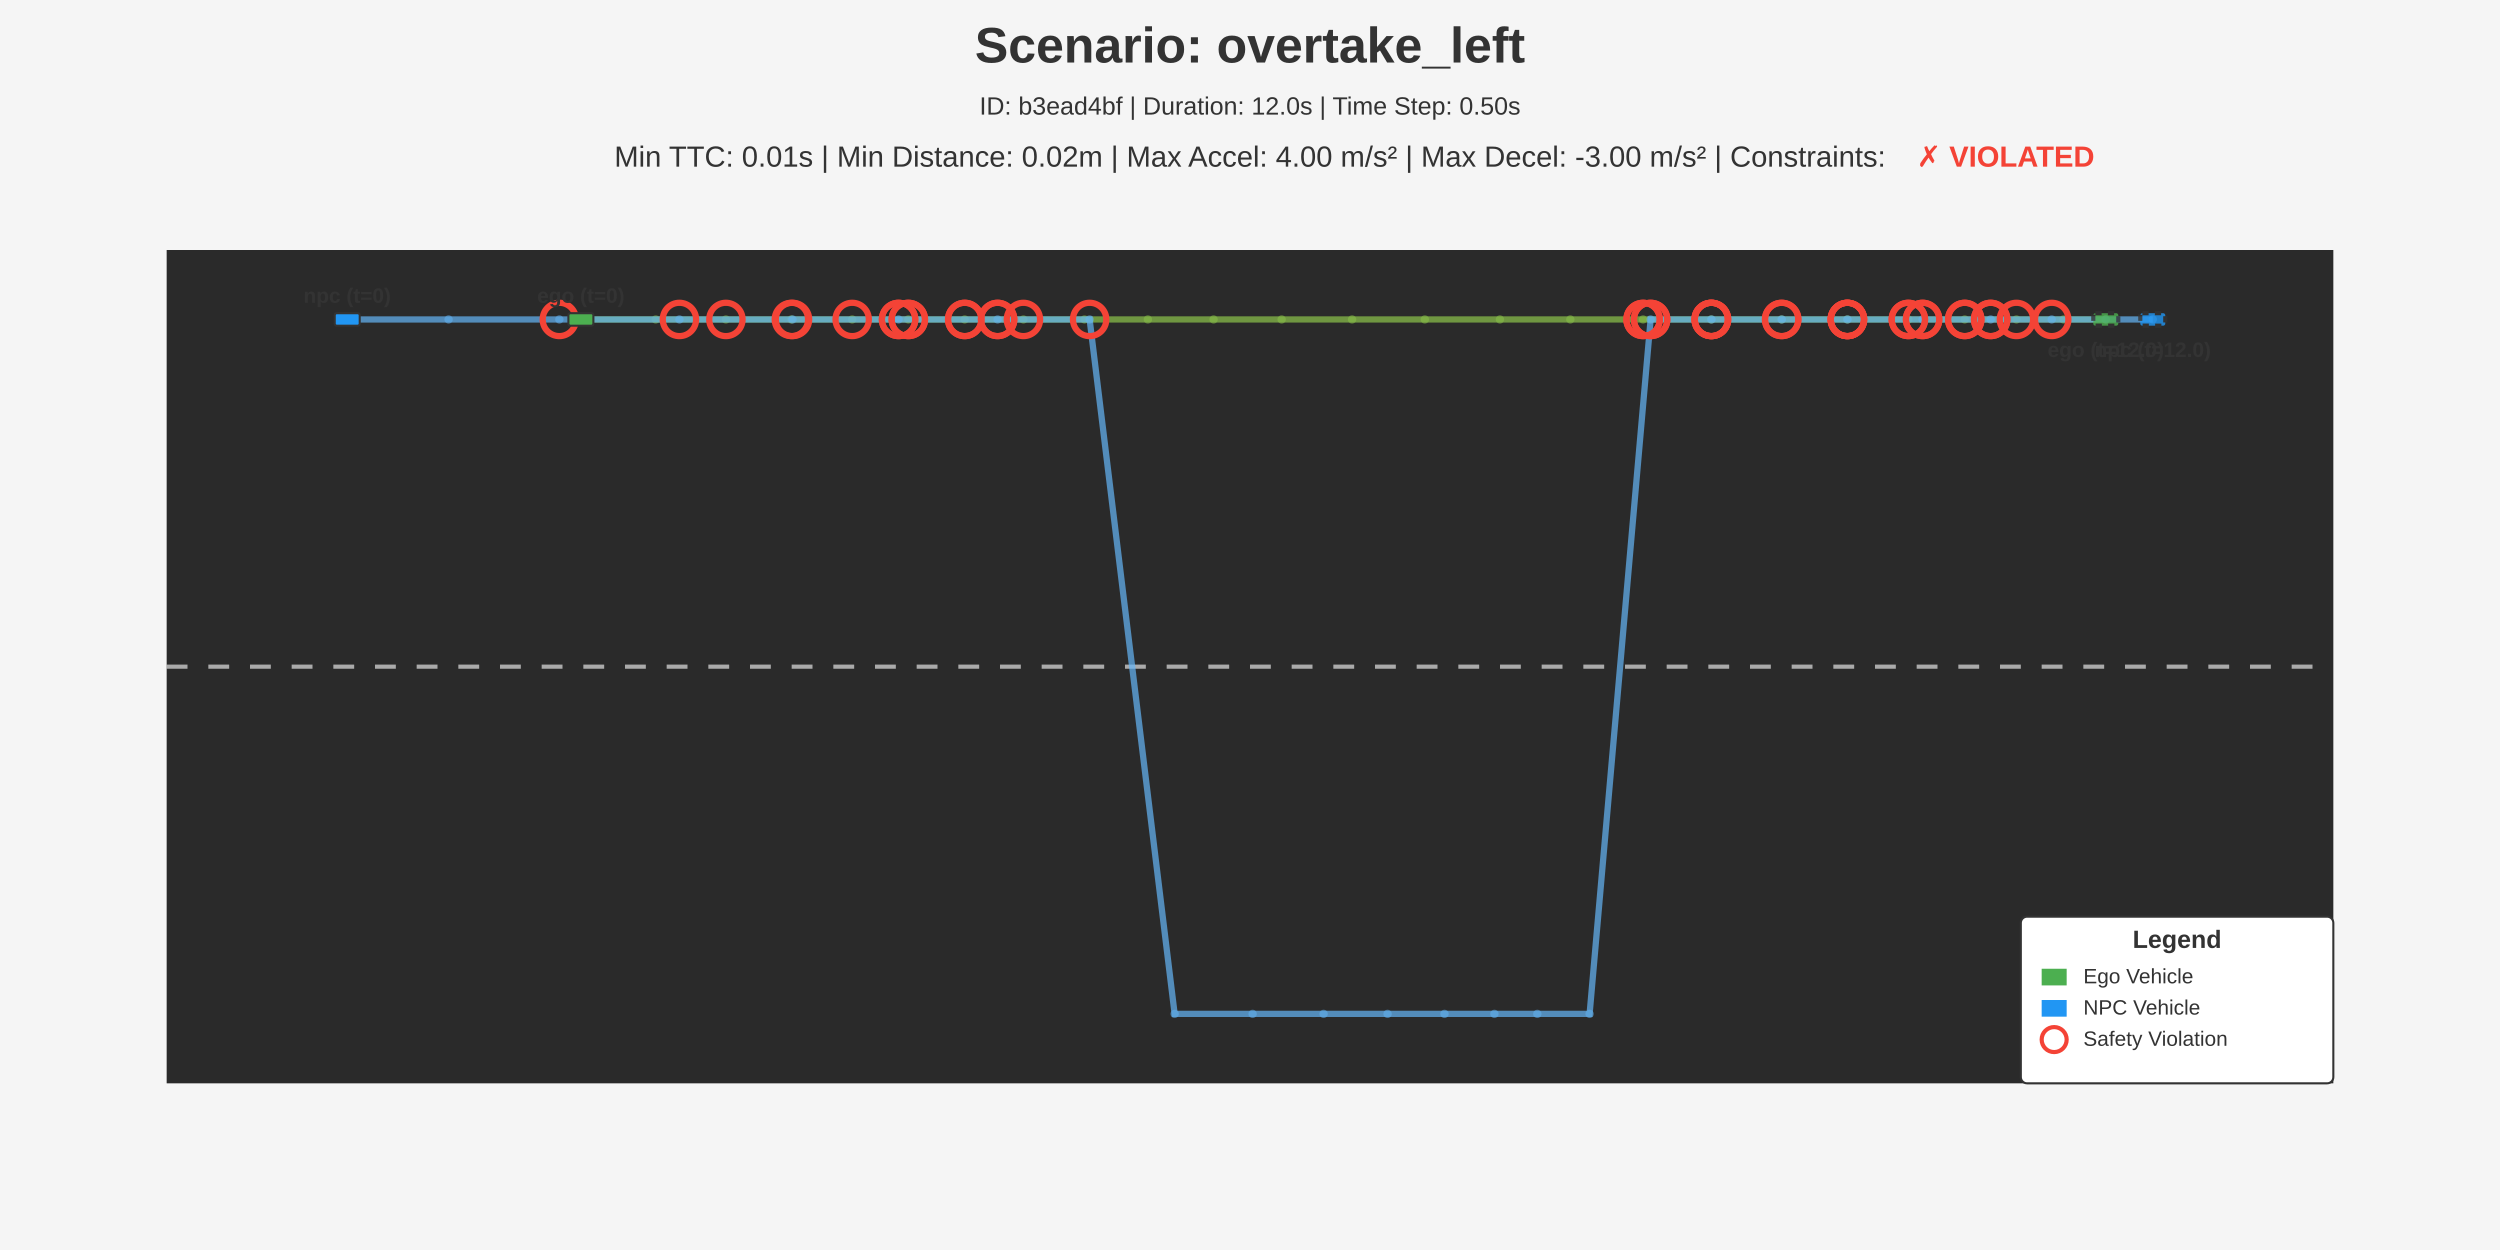
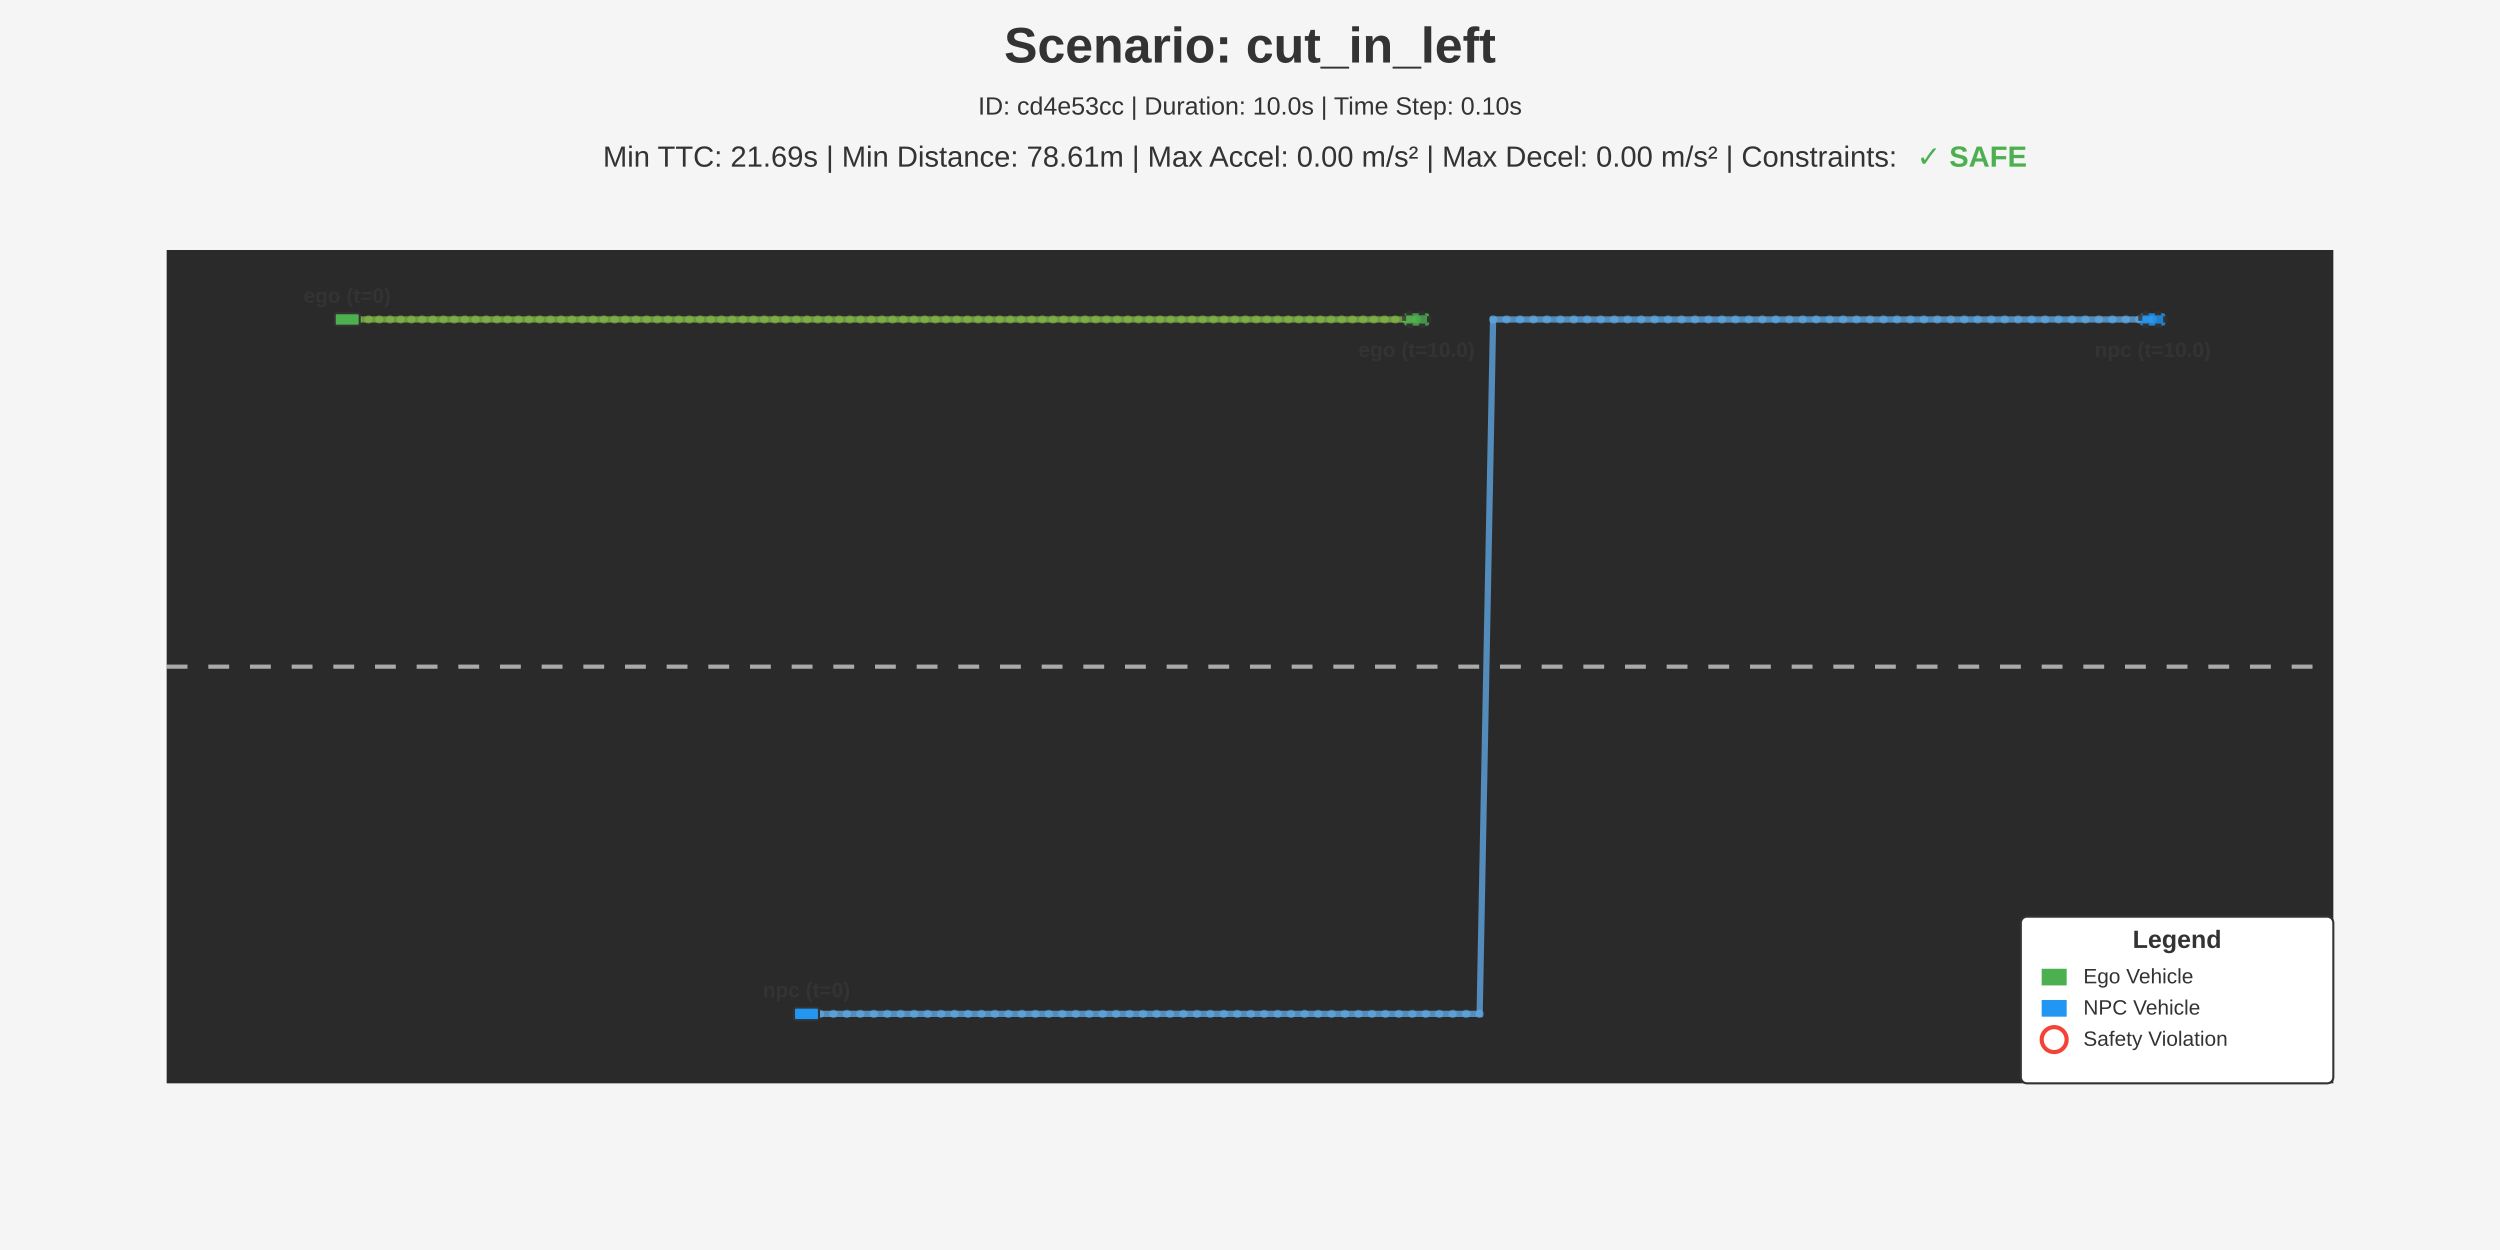
<svg xmlns="http://www.w3.org/2000/svg" height="600" viewBox="0 0 1200 600" width="1200">
  <rect fill="#F5F5F5" height="600" width="1200" />
  <g id="header">
    <text fill="#333333" font-family="Arial, sans-serif" font-size="24" font-weight="bold" text-anchor="middle" x="600" y="30">
- Scenario: overtake_left
+ Scenario: cut_in_left
</text>
    <text fill="#333333" font-family="Arial, sans-serif" font-size="12" text-anchor="middle" x="600" y="55">
- ID: b3ead4bf | Duration: 12.0s | Time Step: 0.50s
+ ID: cd4e53cc | Duration: 10.0s | Time Step: 0.10s
</text>
  </g>
  <g id="metrics">
    <text fill="#333333" font-family="Arial, sans-serif" font-size="14" text-anchor="middle" x="600" y="80">
- Min TTC: 0.01s | Min Distance: 0.02m | Max Accel: 4.00 m/s² | Max Decel: -3.00 m/s² | Constraints: 
- </text>
-     <text fill="#F44336" font-family="Arial, sans-serif" font-size="14" font-weight="bold" text-anchor="start" x="920" y="80">
- ✗ VIOLATED
+ Min TTC: 21.69s | Min Distance: 78.61m | Max Accel: 0.00 m/s² | Max Decel: 0.00 m/s² | Constraints: 
+ </text>
+     <text fill="#4CAF50" font-family="Arial, sans-serif" font-size="14" font-weight="bold" text-anchor="start" x="920" y="80">
+ ✓ SAFE
</text>
  </g>
  <rect fill="#2A2A2A" height="400" width="1040" x="80" y="120" />
  <g id="lane_markings">
    <line opacity="0.6" stroke="#FFFFFF" stroke-dasharray="10,10" stroke-width="2" x1="80" x2="1120" y1="320" y2="320" />
    <line stroke="#FFFFFF" stroke-width="3" x1="80" x2="1120" y1="-13.333" y2="-13.333" />
    <line stroke="#FFFFFF" stroke-width="3" x1="80" x2="1120" y1="653.333" y2="653.333" />
  </g>
  <g id="trajectories">
-     <path d="M 278.827 153.333 L 314.751 153.333 L 348.43 153.333 L 379.864 153.333 L 409.053 153.333 L 435.996 153.333 L 463.057 153.333 L 491.241 153.333 L 520.547 153.333 L 550.976 153.333 L 582.527 153.333 L 615.201 153.333 L 648.998 153.333 L 683.918 153.333 L 719.96 153.333 L 753.756 153.333 L 788.676 153.333 L 821.35 153.333 L 855.147 153.333 L 886.698 153.333 L 916.004 153.333 L 943.065 153.333 L 967.881 153.333 L 990.451 153.333 L 1010.776 153.333 " fill="none" opacity="0.7" stroke="#8BC34A" stroke-width="3" />
-     <circle cx="278.827" cy="153.333" fill="#8BC34A" opacity="0.5" r="2" />
-     <circle cx="314.751" cy="153.333" fill="#8BC34A" opacity="0.5" r="2" />
-     <circle cx="348.43" cy="153.333" fill="#8BC34A" opacity="0.5" r="2" />
-     <circle cx="379.864" cy="153.333" fill="#8BC34A" opacity="0.5" r="2" />
-     <circle cx="409.053" cy="153.333" fill="#8BC34A" opacity="0.5" r="2" />
-     <circle cx="435.996" cy="153.333" fill="#8BC34A" opacity="0.5" r="2" />
-     <circle cx="463.057" cy="153.333" fill="#8BC34A" opacity="0.5" r="2" />
-     <circle cx="491.241" cy="153.333" fill="#8BC34A" opacity="0.5" r="2" />
-     <circle cx="520.547" cy="153.333" fill="#8BC34A" opacity="0.5" r="2" />
-     <circle cx="550.976" cy="153.333" fill="#8BC34A" opacity="0.5" r="2" />
-     <circle cx="582.527" cy="153.333" fill="#8BC34A" opacity="0.5" r="2" />
-     <circle cx="615.201" cy="153.333" fill="#8BC34A" opacity="0.5" r="2" />
-     <circle cx="648.998" cy="153.333" fill="#8BC34A" opacity="0.5" r="2" />
-     <circle cx="683.918" cy="153.333" fill="#8BC34A" opacity="0.5" r="2" />
-     <circle cx="719.96" cy="153.333" fill="#8BC34A" opacity="0.5" r="2" />
-     <circle cx="753.756" cy="153.333" fill="#8BC34A" opacity="0.5" r="2" />
-     <circle cx="788.676" cy="153.333" fill="#8BC34A" opacity="0.5" r="2" />
-     <circle cx="821.35" cy="153.333" fill="#8BC34A" opacity="0.5" r="2" />
-     <circle cx="855.147" cy="153.333" fill="#8BC34A" opacity="0.5" r="2" />
-     <circle cx="886.698" cy="153.333" fill="#8BC34A" opacity="0.5" r="2" />
-     <circle cx="916.004" cy="153.333" fill="#8BC34A" opacity="0.5" r="2" />
-     <circle cx="943.065" cy="153.333" fill="#8BC34A" opacity="0.5" r="2" />
-     <circle cx="967.881" cy="153.333" fill="#8BC34A" opacity="0.5" r="2" />
-     <circle cx="990.451" cy="153.333" fill="#8BC34A" opacity="0.5" r="2" />
-     <circle cx="1010.776" cy="153.333" fill="#8BC34A" opacity="0.5" r="2" />
-     <path d="M 166.667 153.333 L 215.329 153.333 L 268.482 153.333 L 326.126 153.333 L 380.401 153.333 L 431.309 153.333 L 478.849 153.333 L 523.021 153.333 L 563.825 486.667 L 601.261 486.667 L 635.329 486.667 L 666.029 486.667 L 693.361 486.667 L 717.325 486.667 L 737.922 486.667 L 763.009 486.667 L 792.297 153.333 L 821.529 153.333 L 855.251 153.333 L 886.802 153.333 L 922.844 153.333 L 955.518 153.333 L 984.825 153.333 L 1010.763 153.333 L 1033.333 153.333 " fill="none" opacity="0.7" stroke="#64B5F6" stroke-width="3" />
-     <circle cx="166.667" cy="153.333" fill="#64B5F6" opacity="0.5" r="2" />
-     <circle cx="215.329" cy="153.333" fill="#64B5F6" opacity="0.5" r="2" />
-     <circle cx="268.482" cy="153.333" fill="#64B5F6" opacity="0.5" r="2" />
-     <circle cx="326.126" cy="153.333" fill="#64B5F6" opacity="0.5" r="2" />
-     <circle cx="380.401" cy="153.333" fill="#64B5F6" opacity="0.5" r="2" />
-     <circle cx="431.309" cy="153.333" fill="#64B5F6" opacity="0.5" r="2" />
-     <circle cx="478.849" cy="153.333" fill="#64B5F6" opacity="0.5" r="2" />
-     <circle cx="523.021" cy="153.333" fill="#64B5F6" opacity="0.5" r="2" />
-     <circle cx="563.825" cy="486.667" fill="#64B5F6" opacity="0.5" r="2" />
-     <circle cx="601.261" cy="486.667" fill="#64B5F6" opacity="0.5" r="2" />
-     <circle cx="635.329" cy="486.667" fill="#64B5F6" opacity="0.5" r="2" />
-     <circle cx="666.029" cy="486.667" fill="#64B5F6" opacity="0.5" r="2" />
-     <circle cx="693.361" cy="486.667" fill="#64B5F6" opacity="0.5" r="2" />
-     <circle cx="717.325" cy="486.667" fill="#64B5F6" opacity="0.5" r="2" />
-     <circle cx="737.922" cy="486.667" fill="#64B5F6" opacity="0.5" r="2" />
-     <circle cx="763.009" cy="486.667" fill="#64B5F6" opacity="0.5" r="2" />
-     <circle cx="792.297" cy="153.333" fill="#64B5F6" opacity="0.5" r="2" />
-     <circle cx="821.529" cy="153.333" fill="#64B5F6" opacity="0.5" r="2" />
-     <circle cx="855.251" cy="153.333" fill="#64B5F6" opacity="0.5" r="2" />
-     <circle cx="886.802" cy="153.333" fill="#64B5F6" opacity="0.5" r="2" />
-     <circle cx="922.844" cy="153.333" fill="#64B5F6" opacity="0.5" r="2" />
-     <circle cx="955.518" cy="153.333" fill="#64B5F6" opacity="0.5" r="2" />
-     <circle cx="984.825" cy="153.333" fill="#64B5F6" opacity="0.5" r="2" />
-     <circle cx="1010.763" cy="153.333" fill="#64B5F6" opacity="0.5" r="2" />
+     <path d="M 166.667 153.333 L 171.8 153.333 L 176.933 153.333 L 182.066 153.333 L 187.199 153.333 L 192.332 153.333 L 197.465 153.333 L 202.598 153.333 L 207.731 153.333 L 212.864 153.333 L 217.998 153.333 L 223.131 153.333 L 228.264 153.333 L 233.397 153.333 L 238.53 153.333 L 243.663 153.333 L 248.796 153.333 L 253.929 153.333 L 259.062 153.333 L 264.195 153.333 L 269.328 153.333 L 274.461 153.333 L 279.595 153.333 L 284.728 153.333 L 289.861 153.333 L 294.994 153.333 L 300.127 153.333 L 305.26 153.333 L 310.393 153.333 L 315.526 153.333 L 320.659 153.333 L 325.792 153.333 L 330.925 153.333 L 336.059 153.333 L 341.192 153.333 L 346.325 153.333 L 351.458 153.333 L 356.591 153.333 L 361.724 153.333 L 366.857 153.333 L 371.99 153.333 L 377.123 153.333 L 382.256 153.333 L 387.389 153.333 L 392.522 153.333 L 397.656 153.333 L 402.789 153.333 L 407.922 153.333 L 413.055 153.333 L 418.188 153.333 L 423.321 153.333 L 428.454 153.333 L 433.587 153.333 L 438.72 153.333 L 443.853 153.333 L 448.986 153.333 L 454.12 153.333 L 459.253 153.333 L 464.386 153.333 L 469.519 153.333 L 474.652 153.333 L 479.785 153.333 L 484.918 153.333 L 490.051 153.333 L 495.184 153.333 L 500.317 153.333 L 505.45 153.333 L 510.583 153.333 L 515.717 153.333 L 520.85 153.333 L 525.983 153.333 L 531.116 153.333 L 536.249 153.333 L 541.382 153.333 L 546.515 153.333 L 551.648 153.333 L 556.781 153.333 L 561.914 153.333 L 567.047 153.333 L 572.181 153.333 L 577.314 153.333 L 582.447 153.333 L 587.58 153.333 L 592.713 153.333 L 597.846 153.333 L 602.979 153.333 L 608.112 153.333 L 613.245 153.333 L 618.378 153.333 L 623.511 153.333 L 628.644 153.333 L 633.778 153.333 L 638.911 153.333 L 644.044 153.333 L 649.177 153.333 L 654.31 153.333 L 659.443 153.333 L 664.576 153.333 L 669.709 153.333 L 674.842 153.333 L 679.975 153.333 " fill="none" opacity="0.7" stroke="#8BC34A" stroke-width="3" />
+     <circle cx="166.667" cy="153.333" fill="#8BC34A" opacity="0.5" r="2" />
+     <circle cx="171.8" cy="153.333" fill="#8BC34A" opacity="0.5" r="2" />
+     <circle cx="176.933" cy="153.333" fill="#8BC34A" opacity="0.5" r="2" />
+     <circle cx="182.066" cy="153.333" fill="#8BC34A" opacity="0.5" r="2" />
+     <circle cx="187.199" cy="153.333" fill="#8BC34A" opacity="0.5" r="2" />
+     <circle cx="192.332" cy="153.333" fill="#8BC34A" opacity="0.5" r="2" />
+     <circle cx="197.465" cy="153.333" fill="#8BC34A" opacity="0.5" r="2" />
+     <circle cx="202.598" cy="153.333" fill="#8BC34A" opacity="0.5" r="2" />
+     <circle cx="207.731" cy="153.333" fill="#8BC34A" opacity="0.5" r="2" />
+     <circle cx="212.864" cy="153.333" fill="#8BC34A" opacity="0.5" r="2" />
+     <circle cx="217.998" cy="153.333" fill="#8BC34A" opacity="0.5" r="2" />
+     <circle cx="223.131" cy="153.333" fill="#8BC34A" opacity="0.5" r="2" />
+     <circle cx="228.264" cy="153.333" fill="#8BC34A" opacity="0.5" r="2" />
+     <circle cx="233.397" cy="153.333" fill="#8BC34A" opacity="0.5" r="2" />
+     <circle cx="238.53" cy="153.333" fill="#8BC34A" opacity="0.5" r="2" />
+     <circle cx="243.663" cy="153.333" fill="#8BC34A" opacity="0.5" r="2" />
+     <circle cx="248.796" cy="153.333" fill="#8BC34A" opacity="0.5" r="2" />
+     <circle cx="253.929" cy="153.333" fill="#8BC34A" opacity="0.5" r="2" />
+     <circle cx="259.062" cy="153.333" fill="#8BC34A" opacity="0.5" r="2" />
+     <circle cx="264.195" cy="153.333" fill="#8BC34A" opacity="0.5" r="2" />
+     <circle cx="269.328" cy="153.333" fill="#8BC34A" opacity="0.5" r="2" />
+     <circle cx="274.461" cy="153.333" fill="#8BC34A" opacity="0.5" r="2" />
+     <circle cx="279.595" cy="153.333" fill="#8BC34A" opacity="0.5" r="2" />
+     <circle cx="284.728" cy="153.333" fill="#8BC34A" opacity="0.5" r="2" />
+     <circle cx="289.861" cy="153.333" fill="#8BC34A" opacity="0.5" r="2" />
+     <circle cx="294.994" cy="153.333" fill="#8BC34A" opacity="0.5" r="2" />
+     <circle cx="300.127" cy="153.333" fill="#8BC34A" opacity="0.5" r="2" />
+     <circle cx="305.26" cy="153.333" fill="#8BC34A" opacity="0.5" r="2" />
+     <circle cx="310.393" cy="153.333" fill="#8BC34A" opacity="0.5" r="2" />
+     <circle cx="315.526" cy="153.333" fill="#8BC34A" opacity="0.5" r="2" />
+     <circle cx="320.659" cy="153.333" fill="#8BC34A" opacity="0.5" r="2" />
+     <circle cx="325.792" cy="153.333" fill="#8BC34A" opacity="0.5" r="2" />
+     <circle cx="330.925" cy="153.333" fill="#8BC34A" opacity="0.5" r="2" />
+     <circle cx="336.059" cy="153.333" fill="#8BC34A" opacity="0.5" r="2" />
+     <circle cx="341.192" cy="153.333" fill="#8BC34A" opacity="0.5" r="2" />
+     <circle cx="346.325" cy="153.333" fill="#8BC34A" opacity="0.5" r="2" />
+     <circle cx="351.458" cy="153.333" fill="#8BC34A" opacity="0.5" r="2" />
+     <circle cx="356.591" cy="153.333" fill="#8BC34A" opacity="0.5" r="2" />
+     <circle cx="361.724" cy="153.333" fill="#8BC34A" opacity="0.5" r="2" />
+     <circle cx="366.857" cy="153.333" fill="#8BC34A" opacity="0.5" r="2" />
+     <circle cx="371.99" cy="153.333" fill="#8BC34A" opacity="0.5" r="2" />
+     <circle cx="377.123" cy="153.333" fill="#8BC34A" opacity="0.5" r="2" />
+     <circle cx="382.256" cy="153.333" fill="#8BC34A" opacity="0.5" r="2" />
+     <circle cx="387.389" cy="153.333" fill="#8BC34A" opacity="0.5" r="2" />
+     <circle cx="392.522" cy="153.333" fill="#8BC34A" opacity="0.5" r="2" />
+     <circle cx="397.656" cy="153.333" fill="#8BC34A" opacity="0.5" r="2" />
+     <circle cx="402.789" cy="153.333" fill="#8BC34A" opacity="0.5" r="2" />
+     <circle cx="407.922" cy="153.333" fill="#8BC34A" opacity="0.5" r="2" />
+     <circle cx="413.055" cy="153.333" fill="#8BC34A" opacity="0.5" r="2" />
+     <circle cx="418.188" cy="153.333" fill="#8BC34A" opacity="0.5" r="2" />
+     <circle cx="423.321" cy="153.333" fill="#8BC34A" opacity="0.5" r="2" />
+     <circle cx="428.454" cy="153.333" fill="#8BC34A" opacity="0.5" r="2" />
+     <circle cx="433.587" cy="153.333" fill="#8BC34A" opacity="0.5" r="2" />
+     <circle cx="438.72" cy="153.333" fill="#8BC34A" opacity="0.5" r="2" />
+     <circle cx="443.853" cy="153.333" fill="#8BC34A" opacity="0.5" r="2" />
+     <circle cx="448.986" cy="153.333" fill="#8BC34A" opacity="0.5" r="2" />
+     <circle cx="454.12" cy="153.333" fill="#8BC34A" opacity="0.5" r="2" />
+     <circle cx="459.253" cy="153.333" fill="#8BC34A" opacity="0.5" r="2" />
+     <circle cx="464.386" cy="153.333" fill="#8BC34A" opacity="0.5" r="2" />
+     <circle cx="469.519" cy="153.333" fill="#8BC34A" opacity="0.5" r="2" />
+     <circle cx="474.652" cy="153.333" fill="#8BC34A" opacity="0.5" r="2" />
+     <circle cx="479.785" cy="153.333" fill="#8BC34A" opacity="0.5" r="2" />
+     <circle cx="484.918" cy="153.333" fill="#8BC34A" opacity="0.5" r="2" />
+     <circle cx="490.051" cy="153.333" fill="#8BC34A" opacity="0.5" r="2" />
+     <circle cx="495.184" cy="153.333" fill="#8BC34A" opacity="0.5" r="2" />
+     <circle cx="500.317" cy="153.333" fill="#8BC34A" opacity="0.5" r="2" />
+     <circle cx="505.45" cy="153.333" fill="#8BC34A" opacity="0.5" r="2" />
+     <circle cx="510.583" cy="153.333" fill="#8BC34A" opacity="0.5" r="2" />
+     <circle cx="515.717" cy="153.333" fill="#8BC34A" opacity="0.5" r="2" />
+     <circle cx="520.85" cy="153.333" fill="#8BC34A" opacity="0.5" r="2" />
+     <circle cx="525.983" cy="153.333" fill="#8BC34A" opacity="0.5" r="2" />
+     <circle cx="531.116" cy="153.333" fill="#8BC34A" opacity="0.5" r="2" />
+     <circle cx="536.249" cy="153.333" fill="#8BC34A" opacity="0.5" r="2" />
+     <circle cx="541.382" cy="153.333" fill="#8BC34A" opacity="0.5" r="2" />
+     <circle cx="546.515" cy="153.333" fill="#8BC34A" opacity="0.5" r="2" />
+     <circle cx="551.648" cy="153.333" fill="#8BC34A" opacity="0.5" r="2" />
+     <circle cx="556.781" cy="153.333" fill="#8BC34A" opacity="0.5" r="2" />
+     <circle cx="561.914" cy="153.333" fill="#8BC34A" opacity="0.5" r="2" />
+     <circle cx="567.047" cy="153.333" fill="#8BC34A" opacity="0.5" r="2" />
+     <circle cx="572.181" cy="153.333" fill="#8BC34A" opacity="0.5" r="2" />
+     <circle cx="577.314" cy="153.333" fill="#8BC34A" opacity="0.5" r="2" />
+     <circle cx="582.447" cy="153.333" fill="#8BC34A" opacity="0.5" r="2" />
+     <circle cx="587.58" cy="153.333" fill="#8BC34A" opacity="0.5" r="2" />
+     <circle cx="592.713" cy="153.333" fill="#8BC34A" opacity="0.5" r="2" />
+     <circle cx="597.846" cy="153.333" fill="#8BC34A" opacity="0.5" r="2" />
+     <circle cx="602.979" cy="153.333" fill="#8BC34A" opacity="0.5" r="2" />
+     <circle cx="608.112" cy="153.333" fill="#8BC34A" opacity="0.5" r="2" />
+     <circle cx="613.245" cy="153.333" fill="#8BC34A" opacity="0.5" r="2" />
+     <circle cx="618.378" cy="153.333" fill="#8BC34A" opacity="0.5" r="2" />
+     <circle cx="623.511" cy="153.333" fill="#8BC34A" opacity="0.5" r="2" />
+     <circle cx="628.644" cy="153.333" fill="#8BC34A" opacity="0.5" r="2" />
+     <circle cx="633.778" cy="153.333" fill="#8BC34A" opacity="0.5" r="2" />
+     <circle cx="638.911" cy="153.333" fill="#8BC34A" opacity="0.5" r="2" />
+     <circle cx="644.044" cy="153.333" fill="#8BC34A" opacity="0.5" r="2" />
+     <circle cx="649.177" cy="153.333" fill="#8BC34A" opacity="0.5" r="2" />
+     <circle cx="654.31" cy="153.333" fill="#8BC34A" opacity="0.5" r="2" />
+     <circle cx="659.443" cy="153.333" fill="#8BC34A" opacity="0.5" r="2" />
+     <circle cx="664.576" cy="153.333" fill="#8BC34A" opacity="0.5" r="2" />
+     <circle cx="669.709" cy="153.333" fill="#8BC34A" opacity="0.5" r="2" />
+     <circle cx="674.842" cy="153.333" fill="#8BC34A" opacity="0.5" r="2" />
+     <circle cx="679.975" cy="153.333" fill="#8BC34A" opacity="0.5" r="2" />
+     <path d="M 387.114 486.667 L 393.577 486.667 L 400.039 486.667 L 406.501 486.667 L 412.963 486.667 L 419.425 486.667 L 425.888 486.667 L 432.35 486.667 L 438.812 486.667 L 445.274 486.667 L 451.736 486.667 L 458.198 486.667 L 464.661 486.667 L 471.123 486.667 L 477.585 486.667 L 484.047 486.667 L 490.509 486.667 L 496.972 486.667 L 503.434 486.667 L 509.896 486.667 L 516.358 486.667 L 522.82 486.667 L 529.283 486.667 L 535.745 486.667 L 542.207 486.667 L 548.669 486.667 L 555.131 486.667 L 561.594 486.667 L 568.056 486.667 L 574.518 486.667 L 580.98 486.667 L 587.442 486.667 L 593.904 486.667 L 600.367 486.667 L 606.829 486.667 L 613.291 486.667 L 619.753 486.667 L 626.215 486.667 L 632.678 486.667 L 639.14 486.667 L 645.602 486.667 L 652.064 486.667 L 658.526 486.667 L 664.989 486.667 L 671.451 486.667 L 677.913 486.667 L 684.375 486.667 L 690.837 486.667 L 697.299 486.667 L 703.762 486.667 L 710.224 486.667 L 716.686 153.333 L 723.148 153.333 L 729.61 153.333 L 736.073 153.333 L 742.535 153.333 L 748.997 153.333 L 755.459 153.333 L 761.921 153.333 L 768.384 153.333 L 774.846 153.333 L 781.308 153.333 L 787.77 153.333 L 794.232 153.333 L 800.695 153.333 L 807.157 153.333 L 813.619 153.333 L 820.081 153.333 L 826.543 153.333 L 833.005 153.333 L 839.468 153.333 L 845.93 153.333 L 852.392 153.333 L 858.854 153.333 L 865.316 153.333 L 871.779 153.333 L 878.241 153.333 L 884.703 153.333 L 891.165 153.333 L 897.627 153.333 L 904.09 153.333 L 910.552 153.333 L 917.014 153.333 L 923.476 153.333 L 929.938 153.333 L 936.4 153.333 L 942.863 153.333 L 949.325 153.333 L 955.787 153.333 L 962.249 153.333 L 968.711 153.333 L 975.174 153.333 L 981.636 153.333 L 988.098 153.333 L 994.56 153.333 L 1001.022 153.333 L 1007.485 153.333 L 1013.947 153.333 L 1020.409 153.333 L 1026.871 153.333 L 1033.333 153.333 " fill="none" opacity="0.7" stroke="#64B5F6" stroke-width="3" />
+     <circle cx="387.114" cy="486.667" fill="#64B5F6" opacity="0.5" r="2" />
+     <circle cx="393.577" cy="486.667" fill="#64B5F6" opacity="0.5" r="2" />
+     <circle cx="400.039" cy="486.667" fill="#64B5F6" opacity="0.5" r="2" />
+     <circle cx="406.501" cy="486.667" fill="#64B5F6" opacity="0.5" r="2" />
+     <circle cx="412.963" cy="486.667" fill="#64B5F6" opacity="0.5" r="2" />
+     <circle cx="419.425" cy="486.667" fill="#64B5F6" opacity="0.5" r="2" />
+     <circle cx="425.888" cy="486.667" fill="#64B5F6" opacity="0.5" r="2" />
+     <circle cx="432.35" cy="486.667" fill="#64B5F6" opacity="0.5" r="2" />
+     <circle cx="438.812" cy="486.667" fill="#64B5F6" opacity="0.5" r="2" />
+     <circle cx="445.274" cy="486.667" fill="#64B5F6" opacity="0.5" r="2" />
+     <circle cx="451.736" cy="486.667" fill="#64B5F6" opacity="0.5" r="2" />
+     <circle cx="458.198" cy="486.667" fill="#64B5F6" opacity="0.5" r="2" />
+     <circle cx="464.661" cy="486.667" fill="#64B5F6" opacity="0.5" r="2" />
+     <circle cx="471.123" cy="486.667" fill="#64B5F6" opacity="0.5" r="2" />
+     <circle cx="477.585" cy="486.667" fill="#64B5F6" opacity="0.5" r="2" />
+     <circle cx="484.047" cy="486.667" fill="#64B5F6" opacity="0.5" r="2" />
+     <circle cx="490.509" cy="486.667" fill="#64B5F6" opacity="0.5" r="2" />
+     <circle cx="496.972" cy="486.667" fill="#64B5F6" opacity="0.5" r="2" />
+     <circle cx="503.434" cy="486.667" fill="#64B5F6" opacity="0.5" r="2" />
+     <circle cx="509.896" cy="486.667" fill="#64B5F6" opacity="0.5" r="2" />
+     <circle cx="516.358" cy="486.667" fill="#64B5F6" opacity="0.5" r="2" />
+     <circle cx="522.82" cy="486.667" fill="#64B5F6" opacity="0.5" r="2" />
+     <circle cx="529.283" cy="486.667" fill="#64B5F6" opacity="0.5" r="2" />
+     <circle cx="535.745" cy="486.667" fill="#64B5F6" opacity="0.5" r="2" />
+     <circle cx="542.207" cy="486.667" fill="#64B5F6" opacity="0.5" r="2" />
+     <circle cx="548.669" cy="486.667" fill="#64B5F6" opacity="0.5" r="2" />
+     <circle cx="555.131" cy="486.667" fill="#64B5F6" opacity="0.5" r="2" />
+     <circle cx="561.594" cy="486.667" fill="#64B5F6" opacity="0.5" r="2" />
+     <circle cx="568.056" cy="486.667" fill="#64B5F6" opacity="0.5" r="2" />
+     <circle cx="574.518" cy="486.667" fill="#64B5F6" opacity="0.5" r="2" />
+     <circle cx="580.98" cy="486.667" fill="#64B5F6" opacity="0.5" r="2" />
+     <circle cx="587.442" cy="486.667" fill="#64B5F6" opacity="0.5" r="2" />
+     <circle cx="593.904" cy="486.667" fill="#64B5F6" opacity="0.5" r="2" />
+     <circle cx="600.367" cy="486.667" fill="#64B5F6" opacity="0.5" r="2" />
+     <circle cx="606.829" cy="486.667" fill="#64B5F6" opacity="0.5" r="2" />
+     <circle cx="613.291" cy="486.667" fill="#64B5F6" opacity="0.5" r="2" />
+     <circle cx="619.753" cy="486.667" fill="#64B5F6" opacity="0.5" r="2" />
+     <circle cx="626.215" cy="486.667" fill="#64B5F6" opacity="0.5" r="2" />
+     <circle cx="632.678" cy="486.667" fill="#64B5F6" opacity="0.5" r="2" />
+     <circle cx="639.14" cy="486.667" fill="#64B5F6" opacity="0.5" r="2" />
+     <circle cx="645.602" cy="486.667" fill="#64B5F6" opacity="0.5" r="2" />
+     <circle cx="652.064" cy="486.667" fill="#64B5F6" opacity="0.5" r="2" />
+     <circle cx="658.526" cy="486.667" fill="#64B5F6" opacity="0.5" r="2" />
+     <circle cx="664.989" cy="486.667" fill="#64B5F6" opacity="0.5" r="2" />
+     <circle cx="671.451" cy="486.667" fill="#64B5F6" opacity="0.5" r="2" />
+     <circle cx="677.913" cy="486.667" fill="#64B5F6" opacity="0.5" r="2" />
+     <circle cx="684.375" cy="486.667" fill="#64B5F6" opacity="0.5" r="2" />
+     <circle cx="690.837" cy="486.667" fill="#64B5F6" opacity="0.5" r="2" />
+     <circle cx="697.299" cy="486.667" fill="#64B5F6" opacity="0.5" r="2" />
+     <circle cx="703.762" cy="486.667" fill="#64B5F6" opacity="0.5" r="2" />
+     <circle cx="710.224" cy="486.667" fill="#64B5F6" opacity="0.5" r="2" />
+     <circle cx="716.686" cy="153.333" fill="#64B5F6" opacity="0.5" r="2" />
+     <circle cx="723.148" cy="153.333" fill="#64B5F6" opacity="0.5" r="2" />
+     <circle cx="729.61" cy="153.333" fill="#64B5F6" opacity="0.5" r="2" />
+     <circle cx="736.073" cy="153.333" fill="#64B5F6" opacity="0.5" r="2" />
+     <circle cx="742.535" cy="153.333" fill="#64B5F6" opacity="0.5" r="2" />
+     <circle cx="748.997" cy="153.333" fill="#64B5F6" opacity="0.5" r="2" />
+     <circle cx="755.459" cy="153.333" fill="#64B5F6" opacity="0.5" r="2" />
+     <circle cx="761.921" cy="153.333" fill="#64B5F6" opacity="0.5" r="2" />
+     <circle cx="768.384" cy="153.333" fill="#64B5F6" opacity="0.5" r="2" />
+     <circle cx="774.846" cy="153.333" fill="#64B5F6" opacity="0.5" r="2" />
+     <circle cx="781.308" cy="153.333" fill="#64B5F6" opacity="0.5" r="2" />
+     <circle cx="787.77" cy="153.333" fill="#64B5F6" opacity="0.5" r="2" />
+     <circle cx="794.232" cy="153.333" fill="#64B5F6" opacity="0.5" r="2" />
+     <circle cx="800.695" cy="153.333" fill="#64B5F6" opacity="0.5" r="2" />
+     <circle cx="807.157" cy="153.333" fill="#64B5F6" opacity="0.5" r="2" />
+     <circle cx="813.619" cy="153.333" fill="#64B5F6" opacity="0.5" r="2" />
+     <circle cx="820.081" cy="153.333" fill="#64B5F6" opacity="0.5" r="2" />
+     <circle cx="826.543" cy="153.333" fill="#64B5F6" opacity="0.5" r="2" />
+     <circle cx="833.005" cy="153.333" fill="#64B5F6" opacity="0.5" r="2" />
+     <circle cx="839.468" cy="153.333" fill="#64B5F6" opacity="0.5" r="2" />
+     <circle cx="845.93" cy="153.333" fill="#64B5F6" opacity="0.5" r="2" />
+     <circle cx="852.392" cy="153.333" fill="#64B5F6" opacity="0.5" r="2" />
+     <circle cx="858.854" cy="153.333" fill="#64B5F6" opacity="0.5" r="2" />
+     <circle cx="865.316" cy="153.333" fill="#64B5F6" opacity="0.5" r="2" />
+     <circle cx="871.779" cy="153.333" fill="#64B5F6" opacity="0.5" r="2" />
+     <circle cx="878.241" cy="153.333" fill="#64B5F6" opacity="0.5" r="2" />
+     <circle cx="884.703" cy="153.333" fill="#64B5F6" opacity="0.5" r="2" />
+     <circle cx="891.165" cy="153.333" fill="#64B5F6" opacity="0.5" r="2" />
+     <circle cx="897.627" cy="153.333" fill="#64B5F6" opacity="0.5" r="2" />
+     <circle cx="904.09" cy="153.333" fill="#64B5F6" opacity="0.5" r="2" />
+     <circle cx="910.552" cy="153.333" fill="#64B5F6" opacity="0.5" r="2" />
+     <circle cx="917.014" cy="153.333" fill="#64B5F6" opacity="0.5" r="2" />
+     <circle cx="923.476" cy="153.333" fill="#64B5F6" opacity="0.5" r="2" />
+     <circle cx="929.938" cy="153.333" fill="#64B5F6" opacity="0.5" r="2" />
+     <circle cx="936.4" cy="153.333" fill="#64B5F6" opacity="0.5" r="2" />
+     <circle cx="942.863" cy="153.333" fill="#64B5F6" opacity="0.5" r="2" />
+     <circle cx="949.325" cy="153.333" fill="#64B5F6" opacity="0.5" r="2" />
+     <circle cx="955.787" cy="153.333" fill="#64B5F6" opacity="0.5" r="2" />
+     <circle cx="962.249" cy="153.333" fill="#64B5F6" opacity="0.5" r="2" />
+     <circle cx="968.711" cy="153.333" fill="#64B5F6" opacity="0.5" r="2" />
+     <circle cx="975.174" cy="153.333" fill="#64B5F6" opacity="0.5" r="2" />
+     <circle cx="981.636" cy="153.333" fill="#64B5F6" opacity="0.5" r="2" />
+     <circle cx="988.098" cy="153.333" fill="#64B5F6" opacity="0.5" r="2" />
+     <circle cx="994.56" cy="153.333" fill="#64B5F6" opacity="0.5" r="2" />
+     <circle cx="1001.022" cy="153.333" fill="#64B5F6" opacity="0.5" r="2" />
+     <circle cx="1007.485" cy="153.333" fill="#64B5F6" opacity="0.5" r="2" />
+     <circle cx="1013.947" cy="153.333" fill="#64B5F6" opacity="0.5" r="2" />
+     <circle cx="1020.409" cy="153.333" fill="#64B5F6" opacity="0.5" r="2" />
+     <circle cx="1026.871" cy="153.333" fill="#64B5F6" opacity="0.5" r="2" />
    <circle cx="1033.333" cy="153.333" fill="#64B5F6" opacity="0.5" r="2" />
-     <circle cx="348.43" cy="153.333" fill="none" r="8" stroke="#F44336" stroke-width="3" />
-     <circle cx="268.482" cy="153.333" fill="none" r="8" stroke="#F44336" stroke-width="3" />
-     <circle cx="379.864" cy="153.333" fill="none" r="8" stroke="#F44336" stroke-width="3" />
-     <circle cx="326.126" cy="153.333" fill="none" r="8" stroke="#F44336" stroke-width="3" />
-     <circle cx="409.053" cy="153.333" fill="none" r="8" stroke="#F44336" stroke-width="3" />
-     <circle cx="380.401" cy="153.333" fill="none" r="8" stroke="#F44336" stroke-width="3" />
-     <circle cx="435.996" cy="153.333" fill="none" r="8" stroke="#F44336" stroke-width="3" />
-     <circle cx="431.309" cy="153.333" fill="none" r="8" stroke="#F44336" stroke-width="3" />
-     <circle cx="435.996" cy="153.333" fill="none" r="8" stroke="#F44336" stroke-width="3" />
-     <circle cx="431.309" cy="153.333" fill="none" r="8" stroke="#F44336" stroke-width="3" />
-     <circle cx="463.057" cy="153.333" fill="none" r="8" stroke="#F44336" stroke-width="3" />
-     <circle cx="478.849" cy="153.333" fill="none" r="8" stroke="#F44336" stroke-width="3" />
-     <circle cx="463.057" cy="153.333" fill="none" r="8" stroke="#F44336" stroke-width="3" />
-     <circle cx="478.849" cy="153.333" fill="none" r="8" stroke="#F44336" stroke-width="3" />
-     <circle cx="491.241" cy="153.333" fill="none" r="8" stroke="#F44336" stroke-width="3" />
-     <circle cx="523.021" cy="153.333" fill="none" r="8" stroke="#F44336" stroke-width="3" />
-     <circle cx="788.676" cy="153.333" fill="none" r="8" stroke="#F44336" stroke-width="3" />
-     <circle cx="792.297" cy="153.333" fill="none" r="8" stroke="#F44336" stroke-width="3" />
-     <circle cx="788.676" cy="153.333" fill="none" r="8" stroke="#F44336" stroke-width="3" />
-     <circle cx="792.297" cy="153.333" fill="none" r="8" stroke="#F44336" stroke-width="3" />
-     <circle cx="821.35" cy="153.333" fill="none" r="8" stroke="#F44336" stroke-width="3" />
-     <circle cx="821.529" cy="153.333" fill="none" r="8" stroke="#F44336" stroke-width="3" />
-     <circle cx="821.35" cy="153.333" fill="none" r="8" stroke="#F44336" stroke-width="3" />
-     <circle cx="821.529" cy="153.333" fill="none" r="8" stroke="#F44336" stroke-width="3" />
-     <circle cx="855.147" cy="153.333" fill="none" r="8" stroke="#F44336" stroke-width="3" />
-     <circle cx="855.251" cy="153.333" fill="none" r="8" stroke="#F44336" stroke-width="3" />
-     <circle cx="886.698" cy="153.333" fill="none" r="8" stroke="#F44336" stroke-width="3" />
-     <circle cx="886.802" cy="153.333" fill="none" r="8" stroke="#F44336" stroke-width="3" />
-     <circle cx="886.698" cy="153.333" fill="none" r="8" stroke="#F44336" stroke-width="3" />
-     <circle cx="886.802" cy="153.333" fill="none" r="8" stroke="#F44336" stroke-width="3" />
-     <circle cx="916.004" cy="153.333" fill="none" r="8" stroke="#F44336" stroke-width="3" />
-     <circle cx="922.844" cy="153.333" fill="none" r="8" stroke="#F44336" stroke-width="3" />
-     <circle cx="916.004" cy="153.333" fill="none" r="8" stroke="#F44336" stroke-width="3" />
-     <circle cx="922.844" cy="153.333" fill="none" r="8" stroke="#F44336" stroke-width="3" />
-     <circle cx="943.065" cy="153.333" fill="none" r="8" stroke="#F44336" stroke-width="3" />
-     <circle cx="955.518" cy="153.333" fill="none" r="8" stroke="#F44336" stroke-width="3" />
-     <circle cx="943.065" cy="153.333" fill="none" r="8" stroke="#F44336" stroke-width="3" />
-     <circle cx="955.518" cy="153.333" fill="none" r="8" stroke="#F44336" stroke-width="3" />
-     <circle cx="967.881" cy="153.333" fill="none" r="8" stroke="#F44336" stroke-width="3" />
-     <circle cx="984.825" cy="153.333" fill="none" r="8" stroke="#F44336" stroke-width="3" />
  </g>
  <g id="vehicles">
-     <rect fill="#4CAF50" height="6" rx="1" stroke="#333333" stroke-width="1" width="12" x="272.827" y="150.333" />
-     <text fill="#333333" font-family="Arial, sans-serif" font-size="10" font-weight="bold" text-anchor="middle" x="278.827" y="145.333">
+     <rect fill="#4CAF50" height="6" rx="1" stroke="#333333" stroke-width="1" width="12" x="160.667" y="150.333" />
+     <text fill="#333333" font-family="Arial, sans-serif" font-size="10" font-weight="bold" text-anchor="middle" x="166.667" y="145.333">
ego (t=0)
</text>
-     <rect fill="#4CAF50" height="6" opacity="0.8" rx="1" stroke="#333333" stroke-dasharray="3,3" stroke-width="2" width="12" x="1004.776" y="150.333" />
-     <text fill="#333333" font-family="Arial, sans-serif" font-size="10" font-weight="bold" text-anchor="middle" x="1010.776" y="171.333">
- ego (t=12.0)
- </text>
-     <rect fill="#2196F3" height="6" rx="1" stroke="#333333" stroke-width="1" width="12" x="160.667" y="150.333" />
-     <text fill="#333333" font-family="Arial, sans-serif" font-size="10" font-weight="bold" text-anchor="middle" x="166.667" y="145.333">
+     <rect fill="#4CAF50" height="6" opacity="0.8" rx="1" stroke="#333333" stroke-dasharray="3,3" stroke-width="2" width="12" x="673.975" y="150.333" />
+     <text fill="#333333" font-family="Arial, sans-serif" font-size="10" font-weight="bold" text-anchor="middle" x="679.975" y="171.333">
+ ego (t=10.0)
+ </text>
+     <rect fill="#2196F3" height="6" rx="1" stroke="#333333" stroke-width="1" width="12" x="381.114" y="483.667" />
+     <text fill="#333333" font-family="Arial, sans-serif" font-size="10" font-weight="bold" text-anchor="middle" x="387.114" y="478.667">
npc (t=0)
</text>
    <rect fill="#2196F3" height="6" opacity="0.8" rx="1" stroke="#333333" stroke-dasharray="3,3" stroke-width="2" width="12" x="1027.333" y="150.333" />
    <text fill="#333333" font-family="Arial, sans-serif" font-size="10" font-weight="bold" text-anchor="middle" x="1033.333" y="171.333">
- npc (t=12.0)
+ npc (t=10.0)
</text>
  </g>
  <g id="legend">
    <rect fill="white" height="80" rx="3" stroke="#333333" stroke-width="1" width="150" x="970" y="440" />
    <text fill="#333333" font-family="Arial, sans-serif" font-size="12" font-weight="bold" text-anchor="middle" x="1045" y="455">
Legend
</text>
    <rect fill="#4CAF50" height="8" width="12" x="980" y="465" />
    <text fill="#333333" font-family="Arial, sans-serif" font-size="10" text-anchor="start" x="1000" y="472">
Ego Vehicle
</text>
    <rect fill="#2196F3" height="8" width="12" x="980" y="480" />
    <text fill="#333333" font-family="Arial, sans-serif" font-size="10" text-anchor="start" x="1000" y="487">
NPC Vehicle
</text>
    <circle cx="986" cy="499" fill="none" r="6" stroke="#F44336" stroke-width="2" />
    <text fill="#333333" font-family="Arial, sans-serif" font-size="10" text-anchor="start" x="1000" y="502">
Safety Violation
</text>
  </g>
</svg>
